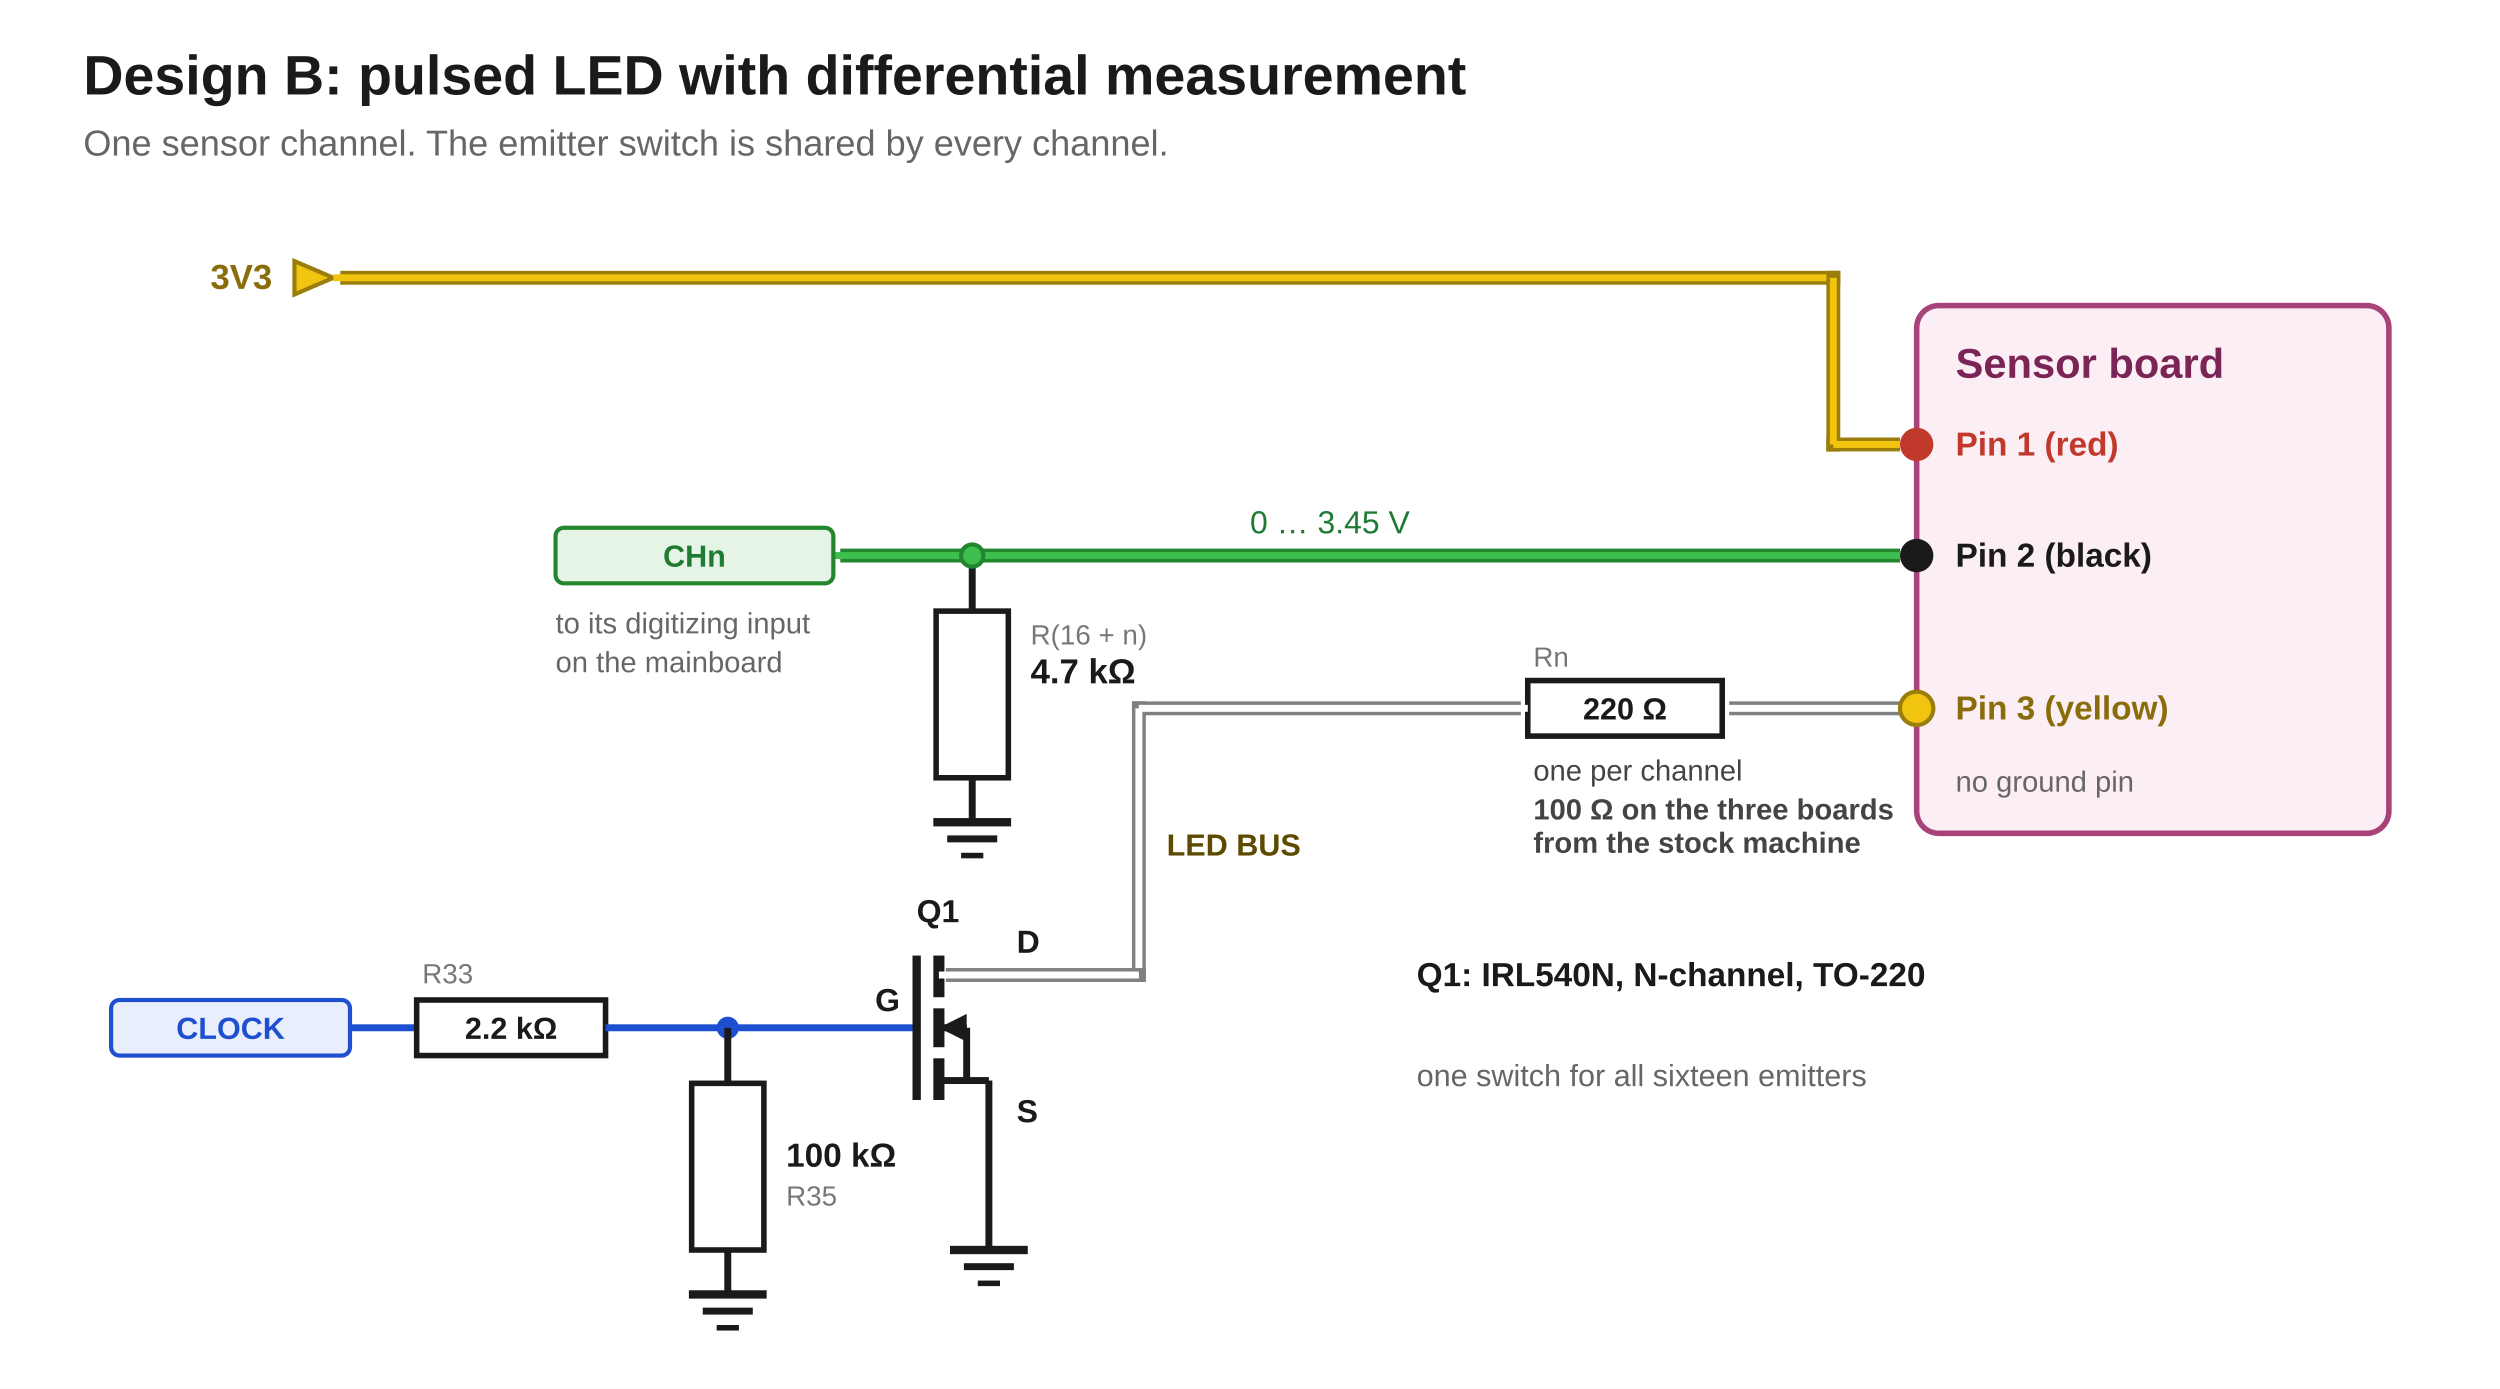
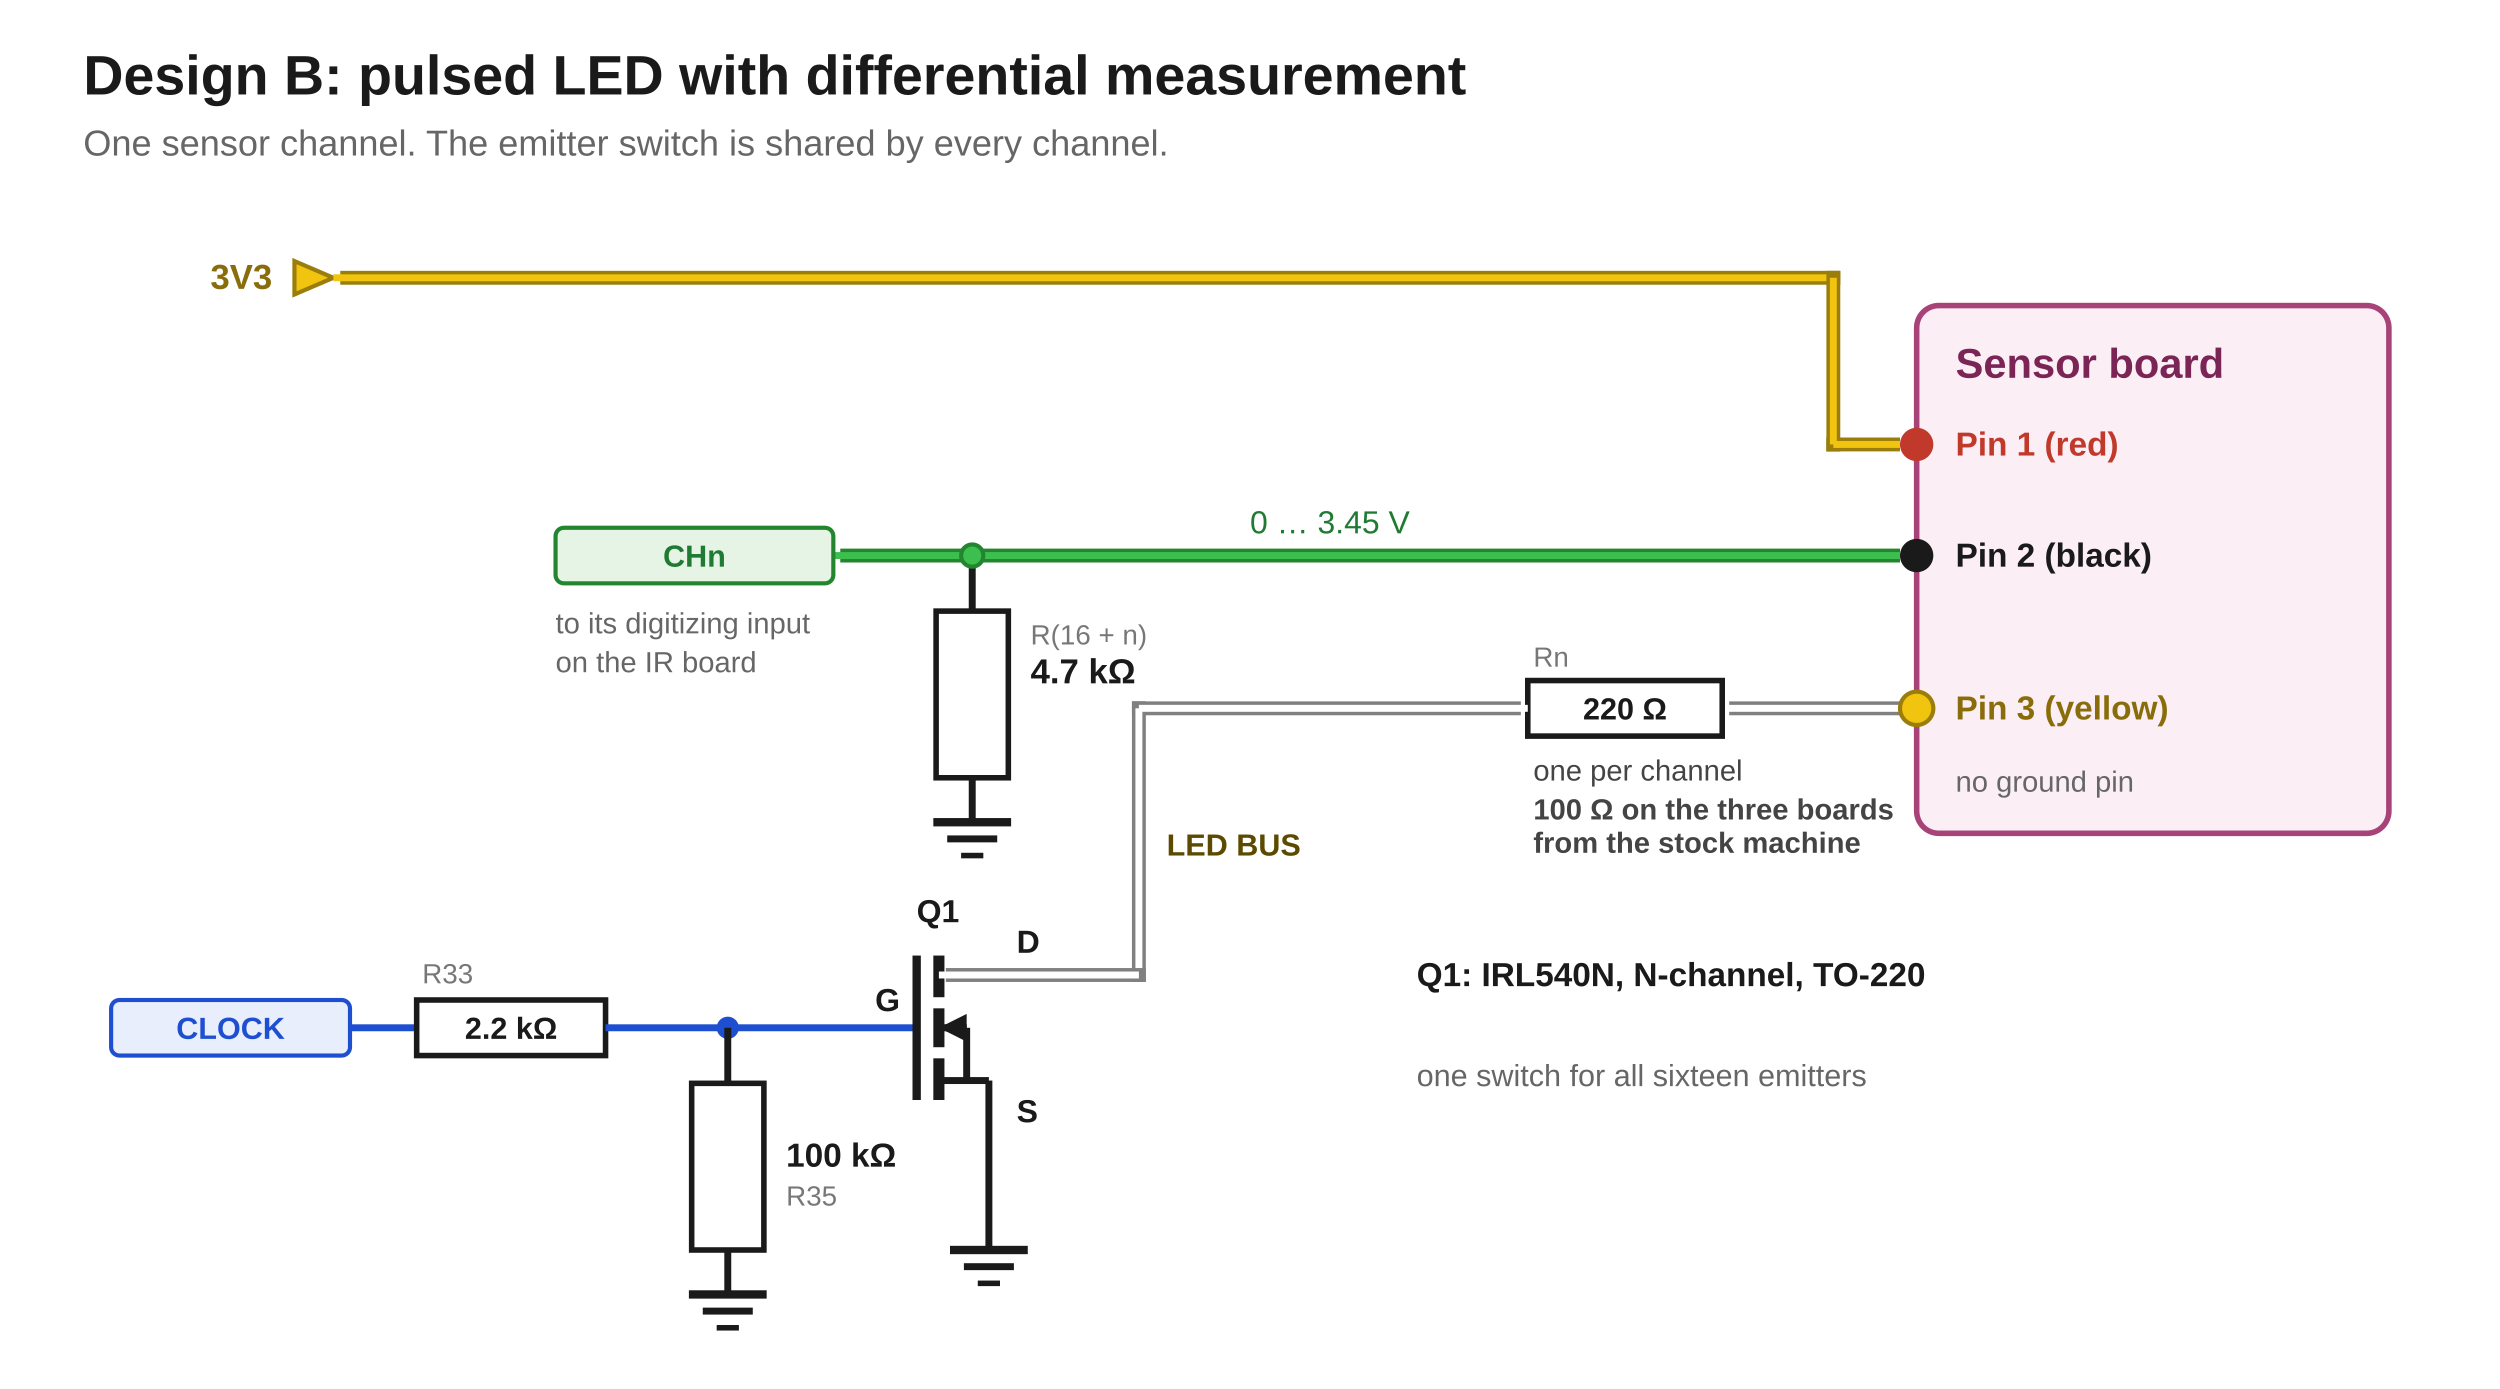
- <svg xmlns="http://www.w3.org/2000/svg" viewBox="0 0 900 500" font-family="Segoe UI, Arial, sans-serif">
+ <svg xmlns="http://www.w3.org/2000/svg" viewBox="0 0 900 500" font-family="Segoe UI, Arial, sans-serif" data-boards="main">
  <rect x="0" y="0" width="900" height="500" fill="#ffffff" />
  <text x="30" y="34" font-size="20" font-weight="700" fill="#1a1a1a">Design B: pulsed LED with differential measurement</text>
  <text x="30" y="56" font-size="13" fill="#666">One sensor channel. The emitter switch is shared by every channel.</text>
  <polygon points="120,100 106,94 106,106" fill="#f1c40f" stroke="#9a7d0a" stroke-width="1.5" data-rail="3V3" />
  <text x="98" y="104" text-anchor="end" font-size="12.5" font-weight="700" fill="#8a6d0b">3V3</text>
  <line x1="122.5" y1="100" x2="662.5" y2="100" stroke="#9a7d0a" stroke-width="5" data-net="3V3" />
  <line x1="120" y1="100" x2="660" y2="100" stroke="#f1c40f" stroke-width="2.5" data-net="3V3" />
  <rect x="690" y="110" width="170" height="190" rx="8" fill="#fbeef5" stroke="#a8437a" stroke-width="2" data-part="sensor board" />
  <text x="704" y="136" font-size="15" font-weight="700" fill="#7a2556">Sensor board</text>
  <circle cx="690" cy="160" r="6" fill="#c0392b" data-part="sensor board" />
  <text x="704" y="164" font-size="12" font-weight="700" fill="#c0392b">Pin 1 (red)</text>
  <circle cx="690" cy="200" r="6" fill="#1a1a1a" data-part="sensor board" />
  <text x="704" y="204" font-size="12" font-weight="700" fill="#1a1a1a">Pin 2 (black)</text>
  <text x="704" y="259" font-size="12" font-weight="700" fill="#8a6d0b">Pin 3 (yellow)</text>
  <text x="704" y="285" font-size="10.5" fill="#666">no ground pin</text>
  <line x1="684" y1="160" x2="657.5" y2="160" stroke="#9a7d0a" stroke-width="5" data-net="3V3" />
  <line x1="660" y1="162.5" x2="660" y2="97.5" stroke="#9a7d0a" stroke-width="5" data-net="3V3" />
  <line x1="684" y1="160" x2="660" y2="160" stroke="#f1c40f" stroke-width="2.5" data-net="3V3" />
  <line x1="660" y1="160" x2="660" y2="100" stroke="#f1c40f" stroke-width="2.5" data-net="3V3" />
  <line x1="684" y1="200" x2="302.5" y2="200" stroke="#23862f" stroke-width="5" data-net="CH4" />
  <line x1="684" y1="200" x2="300" y2="200" stroke="#3cbf4e" stroke-width="2.5" data-net="CH4" />
  <rect x="200" y="190" width="100" height="20" rx="3" fill="#e6f4e6" stroke="#23862f" stroke-width="1.5" data-rail="CH4" />
  <text x="250" y="204" text-anchor="middle" font-size="11" font-weight="700" fill="#1f7a33">CHn</text>
  <text x="200" y="228" font-size="10.5" fill="#666">to its digitizing input</text>
-   <text x="200" y="242" font-size="10.5" fill="#666">on the mainboard</text>
+   <text x="200" y="242" font-size="10.5" fill="#666">on the IR board</text>
  <text data-fig="u_node_max" x="450" y="192" font-size="11.5" fill="#1f7a33">0 … 3.45 V</text>
  <line x1="350" y1="200" x2="350" y2="220" stroke="#1a1a1a" stroke-width="2.5" data-net="CH4" data-ends="R20.1" />
  <rect x="337" y="220" width="26" height="60" fill="#fff" stroke="#1a1a1a" stroke-width="2" data-part="R20" />
  <text x="371" y="232" font-size="10" fill="#777">R(16 + n)</text>
  <text data-fig="r_pd" x="371" y="246" font-size="12.5" font-weight="700" fill="#1a1a1a">4.7 kΩ</text>
  <line x1="350" y1="280" x2="350" y2="296" stroke="#1a1a1a" stroke-width="2.5" data-net="GND" data-ends="R20.2" />
  <line x1="336" y1="296" x2="364" y2="296" stroke="#1a1a1a" stroke-width="3" data-rail="GND" />
  <line x1="341" y1="302" x2="359" y2="302" stroke="#1a1a1a" stroke-width="2.5" data-rail="GND" />
  <line x1="346" y1="308" x2="354" y2="308" stroke="#1a1a1a" stroke-width="2" data-rail="GND" />
  <line x1="684" y1="255" x2="622.5" y2="255" stroke="#808080" stroke-width="5" data-net="LED4" />
  <line x1="684" y1="255" x2="620" y2="255" stroke="#ffffff" stroke-width="2.5" data-net="LED4" data-ends="R4.2" />
  <rect x="550" y="245" width="70" height="20" fill="#fff" stroke="#1a1a1a" stroke-width="2" data-part="R4" />
  <text data-fig="r_led" x="585" y="259" text-anchor="middle" font-size="11" font-weight="700" fill="#1a1a1a">220 Ω</text>
  <text x="552" y="240" font-size="10" fill="#777">Rn</text>
  <text x="552" y="281" font-size="10.5" fill="#444">one per channel</text>
  <text data-fig="r_led_sharp" x="552" y="295" font-size="10.5" font-weight="700" fill="#444">100 Ω on the three boards</text>
  <text x="552" y="307" font-size="10.5" font-weight="700" fill="#444">from the stock machine</text>
  <line x1="547.5" y1="255" x2="407.5" y2="255" stroke="#808080" stroke-width="5" data-net="LED-BUS" />
  <line x1="410" y1="252.5" x2="410" y2="353.5" stroke="#808080" stroke-width="5" data-net="LED-BUS" />
  <line x1="550" y1="255" x2="410" y2="255" stroke="#ffffff" stroke-width="2.5" data-net="LED-BUS" data-ends="R4.1" />
  <line x1="410" y1="255" x2="410" y2="351" stroke="#ffffff" stroke-width="2.5" data-net="LED-BUS" />
  <text x="420" y="308" font-size="11" font-weight="700" fill="#5c4a00">LED BUS</text>
  <rect x="40" y="360" width="86" height="20" rx="3" fill="#e8eefb" stroke="#1f4fd1" stroke-width="1.5" data-rail="CLOCK-2" />
  <text x="83" y="374" text-anchor="middle" font-size="11" font-weight="700" fill="#1f4fd1">CLOCK</text>
  <line x1="126" y1="370" x2="150" y2="370" stroke="#1f4fd1" stroke-width="2.5" data-net="CLOCK-2" data-ends="R33.1" />
  <rect x="150" y="360" width="68" height="20" fill="#fff" stroke="#1a1a1a" stroke-width="2" data-part="R33" />
  <text x="152" y="354" font-size="10" fill="#777">R33</text>
  <text data-fig="r_gate" x="184" y="374" text-anchor="middle" font-size="11" font-weight="700" fill="#1a1a1a">2.2 kΩ</text>
  <line x1="218" y1="370" x2="330" y2="370" stroke="#1f4fd1" stroke-width="2.5" data-net="GATE" data-ends="R33.2 Q1.G" />
  <circle cx="262" cy="370" r="4" fill="#1f4fd1" />
  <line x1="262" y1="370" x2="262" y2="390" stroke="#1a1a1a" stroke-width="2.5" data-net="GATE" data-ends="R35.1" />
  <rect x="249" y="390" width="26" height="60" fill="#fff" stroke="#1a1a1a" stroke-width="2" data-part="R35" />
  <text data-fig="r_gate_pd" x="283" y="420" font-size="12" font-weight="700" fill="#1a1a1a">100 kΩ</text>
  <text x="283" y="434" font-size="10" fill="#777">R35</text>
  <line x1="262" y1="450" x2="262" y2="466" stroke="#1a1a1a" stroke-width="2.5" data-net="GND" data-ends="R35.2" />
  <line x1="248" y1="466" x2="276" y2="466" stroke="#1a1a1a" stroke-width="3" data-rail="GND" />
  <line x1="253" y1="472" x2="271" y2="472" stroke="#1a1a1a" stroke-width="2.5" data-rail="GND" />
  <line x1="258" y1="478" x2="266" y2="478" stroke="#1a1a1a" stroke-width="2" data-rail="GND" />
  <text x="330" y="332" font-size="11.5" font-weight="700" fill="#1a1a1a">Q1</text>
  <line x1="330" y1="344" x2="330" y2="396" stroke="#1a1a1a" stroke-width="3" data-part="Q1" />
  <line x1="338" y1="344" x2="338" y2="359" stroke="#1a1a1a" stroke-width="4" data-part="Q1" />
  <line x1="338" y1="363" x2="338" y2="377" stroke="#1a1a1a" stroke-width="4" data-part="Q1" />
  <line x1="338" y1="381" x2="338" y2="396" stroke="#1a1a1a" stroke-width="4" data-part="Q1" />
  <line x1="340.5" y1="351" x2="412.5" y2="351" stroke="#808080" stroke-width="5" data-net="LED-BUS" />
  <line x1="338" y1="351" x2="410" y2="351" stroke="#ffffff" stroke-width="2.5" data-net="LED-BUS" data-ends="Q1.D" />
  <line x1="338" y1="370" x2="348" y2="370" stroke="#1a1a1a" stroke-width="2.5" data-part="Q1" />
  <polygon points="338,370 348,365 348,375" fill="#1a1a1a" data-part="Q1" />
  <line x1="348" y1="370" x2="348" y2="389" stroke="#1a1a1a" stroke-width="2.5" data-part="Q1" />
  <line x1="338" y1="389" x2="356" y2="389" stroke="#1a1a1a" stroke-width="2.5" data-part="Q1" />
  <line x1="356" y1="389" x2="356" y2="450" stroke="#1a1a1a" stroke-width="2.5" data-net="GND" data-ends="Q1.S" />
  <line x1="342" y1="450" x2="370" y2="450" stroke="#1a1a1a" stroke-width="3" data-rail="GND" />
  <line x1="347" y1="456" x2="365" y2="456" stroke="#1a1a1a" stroke-width="2.5" data-rail="GND" />
  <line x1="352" y1="462" x2="360" y2="462" stroke="#1a1a1a" stroke-width="2" data-rail="GND" />
  <text x="324" y="364" text-anchor="end" font-size="11.5" font-weight="700" fill="#1a1a1a">G</text>
  <text x="366" y="343" font-size="11.5" font-weight="700" fill="#1a1a1a">D</text>
  <text x="366" y="404" font-size="11.5" font-weight="700" fill="#1a1a1a">S</text>
  <text x="510" y="355" font-size="12" font-weight="700" fill="#1a1a1a">Q1: IRL540N, N-channel, TO-220</text>
  <text x="510" y="391" font-size="11" fill="#666">one switch for all sixteen emitters</text>
  <circle cx="690" cy="255" r="6" fill="#f1c40f" stroke="#9a7d0a" stroke-width="1.5" data-part="sensor board" />
  <circle cx="350" cy="200" r="4" fill="#3cbf4e" stroke="#23862f" stroke-width="1.5" />
</svg>
